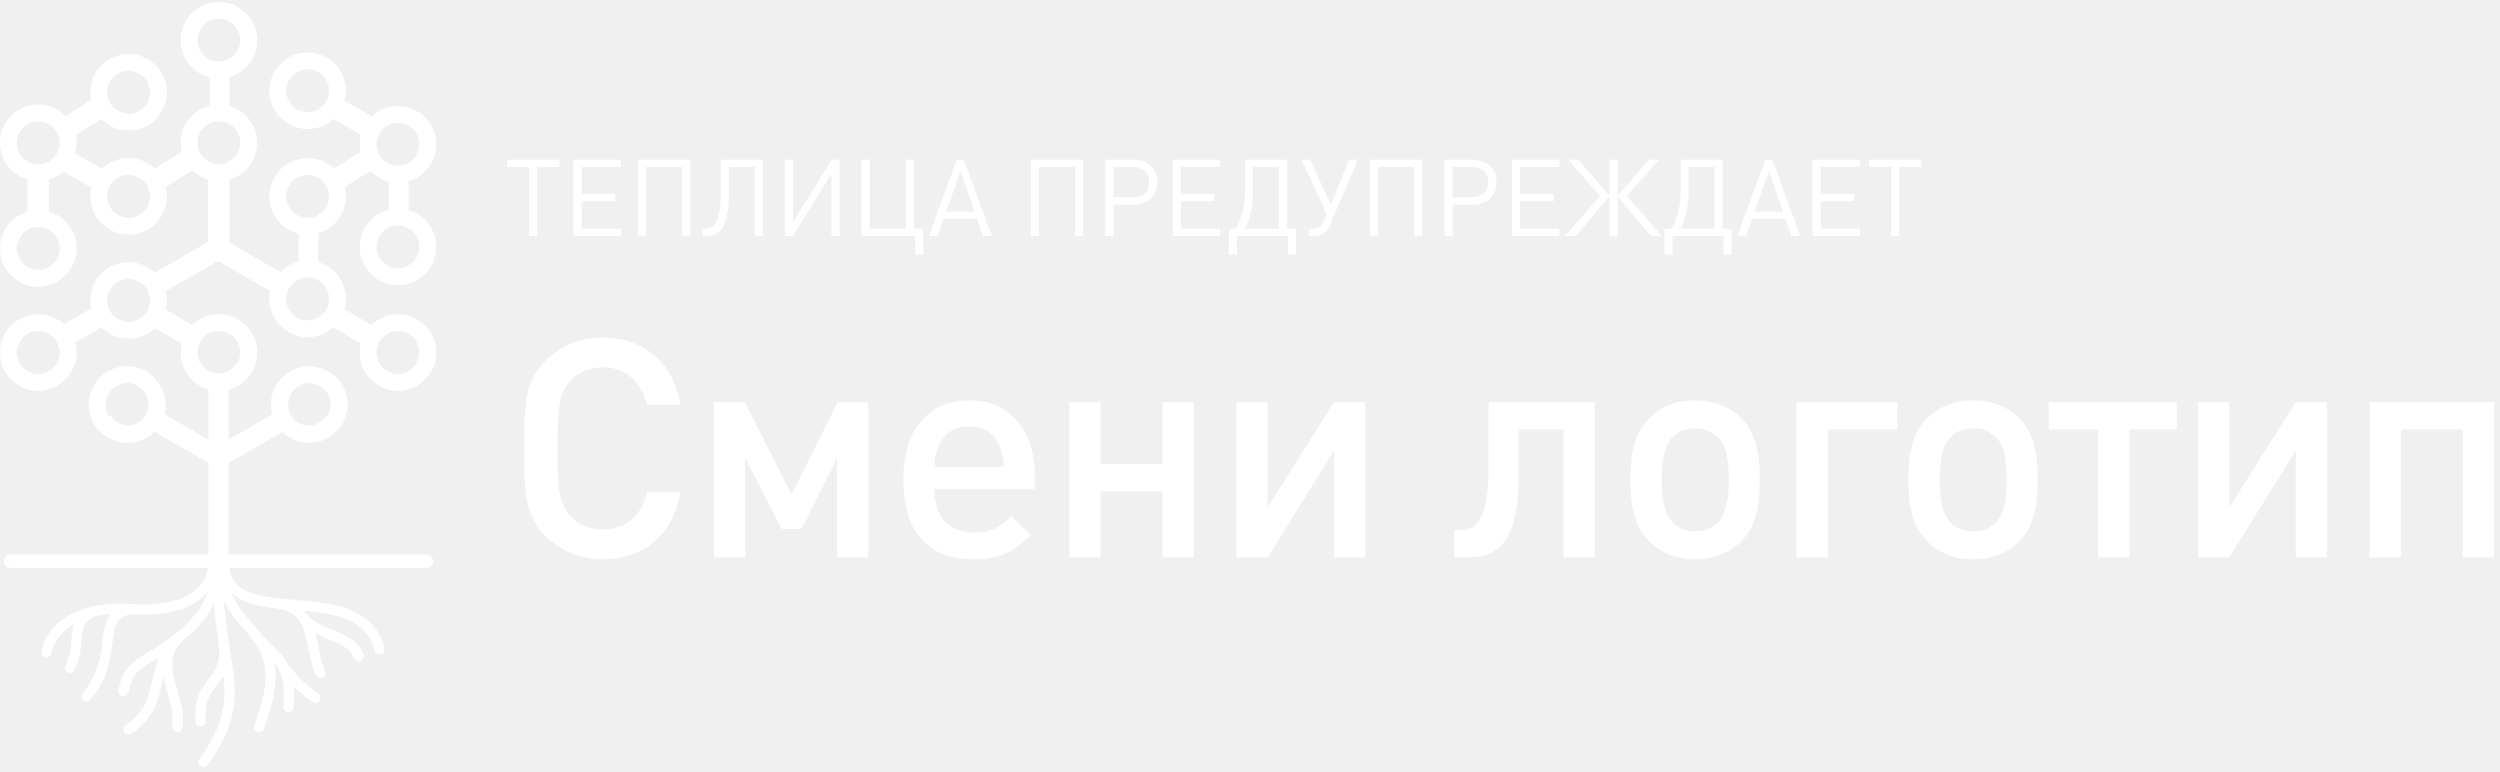
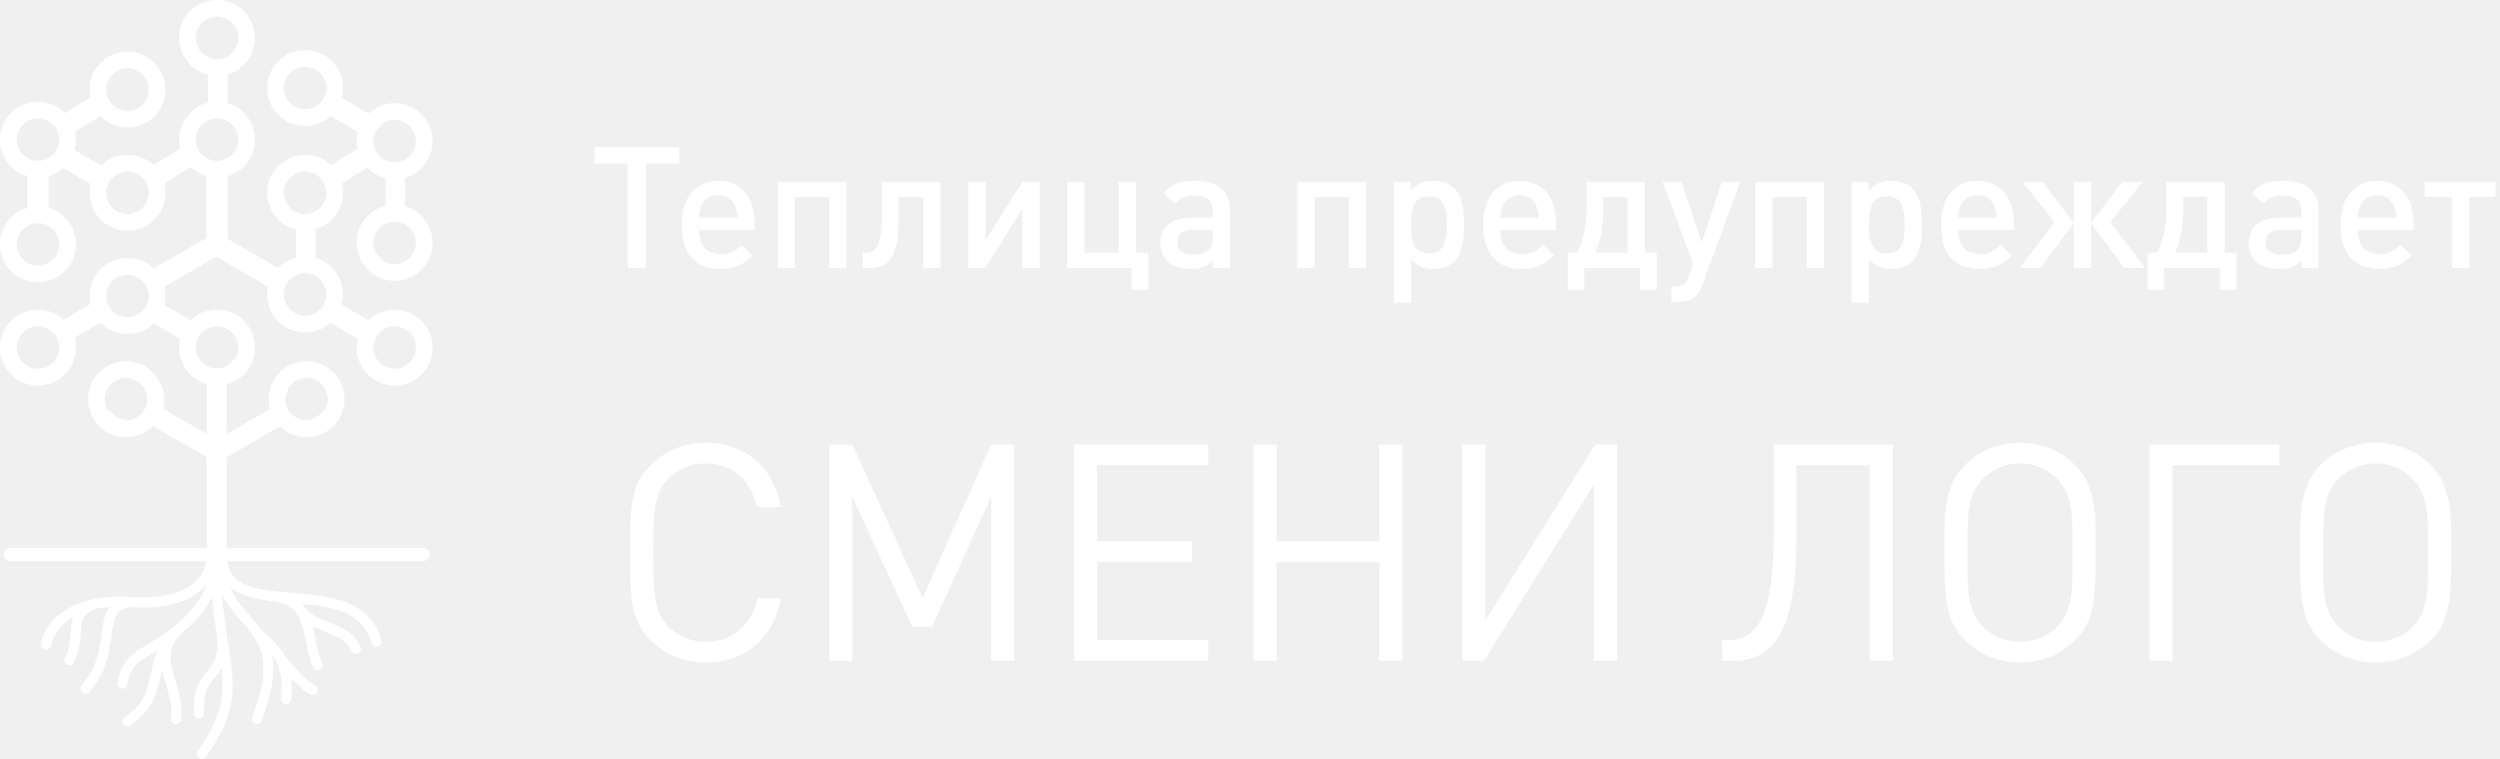
- <svg xmlns="http://www.w3.org/2000/svg" width="392px" height="121px" viewBox="0 0 392 121" version="1.1">
+ <svg xmlns="http://www.w3.org/2000/svg" width="280px" height="85px" viewBox="0 0 280 85" version="1.1">
  <defs />
  <g id="Page-1" stroke="none" stroke-width="1" fill="none" fill-rule="evenodd">
-     <g id="Artboard-4" transform="translate(-56, -176)" fill="#FFFFFF">
-       <g id="Смени-логотип-+-ТЕПЛИЦА-ПРЕДУПРЕЖДАЕ-+-Oval-1" transform="translate(56, 176)">
-         <g>
-           <path d="M106.696,77.176 L101.464,77.176 C100.648,80.632 98.296,83.032 94.504,83.032 C92.488,83.032 90.664,82.264 89.464,80.968 C87.784,79.144 87.4,77.176 87.4,70.312 C87.4,63.448 87.784,61.48 89.464,59.656 C90.664,58.36 92.488,57.592 94.504,57.592 C98.296,57.592 100.6,59.992 101.416,63.448 L106.696,63.448 C105.496,56.632 100.792,52.936 94.504,52.936 C90.952,52.936 87.88,54.232 85.528,56.584 C82.168,59.944 82.216,63.736 82.216,70.312 C82.216,76.888 82.168,80.68 85.528,84.04 C87.88,86.392 90.952,87.688 94.504,87.688 C100.696,87.688 105.544,83.992 106.696,77.176 L106.696,77.176 Z M136.144,87.4 L136.144,63.064 L131.344,63.064 L124.096,77.56 L116.8,63.064 L111.952,63.064 L111.952,87.4 L116.848,87.4 L116.848,71.8 L122.56,82.936 L125.632,82.936 L131.248,71.8 L131.248,87.4 L136.144,87.4 Z M162.232,76.696 L162.232,74.488 C162.232,67.336 158.248,62.776 151.96,62.776 C145.576,62.776 141.64,67.48 141.64,75.112 C141.64,83.368 145.384,87.688 152.68,87.688 C156.568,87.688 158.92,86.584 161.656,83.896 L158.584,80.968 C156.856,82.648 155.32,83.512 152.872,83.512 C148.312,83.512 146.584,80.776 146.488,76.696 L162.232,76.696 Z M157.432,73.24 L146.488,73.24 C146.584,69.88 148.024,66.856 151.96,66.856 C155.944,66.856 157.192,69.928 157.432,73.24 L157.432,73.24 Z M187.168,87.4 L187.168,63.064 L182.272,63.064 L182.272,72.76 L172.576,72.76 L172.576,63.064 L167.68,63.064 L167.68,87.4 L172.576,87.4 L172.576,77.032 L182.272,77.032 L182.272,87.4 L187.168,87.4 Z M214.072,87.4 L214.072,63.064 L209.176,63.064 L198.76,79.576 L198.76,63.064 L193.864,63.064 L193.864,87.4 L198.76,87.4 L209.176,70.648 L209.176,87.4 L214.072,87.4 Z M250.072,87.4 L250.072,63.064 L233.416,63.064 L233.416,73.192 C233.416,82.6 230.92,83.08 228.808,83.08 L228.04,83.08 L228.04,87.4 L230.344,87.4 C235.096,87.4 238.12,84.712 238.12,74.392 L238.12,67.336 L245.176,67.336 L245.176,87.4 L250.072,87.4 Z M275.92,75.112 C275.92,70.456 275.104,67.768 273.088,65.656 C271.264,63.784 268.72,62.776 265.792,62.776 C262.864,62.776 260.368,63.784 258.544,65.656 C256.48,67.816 255.664,70.456 255.664,75.208 C255.664,80.008 256.48,82.648 258.544,84.808 C260.368,86.68 262.864,87.688 265.792,87.688 C268.72,87.688 271.264,86.68 273.088,84.808 C275.152,82.648 275.92,80.008 275.92,75.112 L275.92,75.112 Z M271.072,75.304 C271.072,78.136 270.736,80.296 269.584,81.688 C268.72,82.696 267.424,83.32 265.792,83.32 C264.256,83.32 263.008,82.792 262.144,81.784 C261.04,80.536 260.56,78.616 260.56,75.4 C260.56,72.52 260.848,70.264 262.048,68.776 C262.912,67.768 264.16,67.144 265.792,67.144 C267.424,67.144 268.672,67.768 269.536,68.728 C270.784,70.12 271.072,72.28 271.072,75.304 L271.072,75.304 Z M297.496,67.336 L297.496,63.064 L281.704,63.064 L281.704,87.4 L286.6,87.4 L286.6,67.336 L297.496,67.336 Z M319.504,75.112 C319.504,70.456 318.688,67.768 316.672,65.656 C314.848,63.784 312.304,62.776 309.376,62.776 C306.448,62.776 303.952,63.784 302.128,65.656 C300.064,67.816 299.248,70.456 299.248,75.208 C299.248,80.008 300.064,82.648 302.128,84.808 C303.952,86.68 306.448,87.688 309.376,87.688 C312.304,87.688 314.848,86.68 316.672,84.808 C318.736,82.648 319.504,80.008 319.504,75.112 L319.504,75.112 Z M314.656,75.304 C314.656,78.136 314.32,80.296 313.168,81.688 C312.304,82.696 311.008,83.32 309.376,83.32 C307.84,83.32 306.592,82.792 305.728,81.784 C304.624,80.536 304.144,78.616 304.144,75.4 C304.144,72.52 304.432,70.264 305.632,68.776 C306.496,67.768 307.744,67.144 309.376,67.144 C311.008,67.144 312.256,67.768 313.12,68.728 C314.368,70.12 314.656,72.28 314.656,75.304 L314.656,75.304 Z M341.32,67.336 L341.32,63.064 L321.256,63.064 L321.256,67.336 L328.984,67.336 L328.984,87.4 L333.88,87.4 L333.88,67.336 L341.32,67.336 Z M364.864,87.4 L364.864,63.064 L359.968,63.064 L349.552,79.576 L349.552,63.064 L344.656,63.064 L344.656,87.4 L349.552,87.4 L359.968,70.648 L359.968,87.4 L364.864,87.4 Z M391.048,87.4 L391.048,63.064 L371.56,63.064 L371.56,87.4 L376.456,87.4 L376.456,67.336 L386.152,67.336 L386.152,87.4 L391.048,87.4 Z" id="Смени-логотип" />
-           <path d="M87.702,26.181 L87.702,25.038 L79.504,25.038 L79.504,26.181 L82.965,26.181 L82.965,37 L84.242,37 L84.242,26.181 L87.702,26.181 Z M97.362,37 L97.362,35.858 L91.214,35.858 L91.214,31.54 L96.455,31.54 L96.455,30.398 L91.214,30.398 L91.214,26.181 L97.362,26.181 L97.362,25.038 L89.937,25.038 L89.937,37 L97.362,37 Z M108.232,37 L108.232,25.038 L100.017,25.038 L100.017,37 L101.294,37 L101.294,26.181 L106.955,26.181 L106.955,37 L108.232,37 Z M119.622,37 L119.622,25.038 L113.037,25.038 L113.037,29.894 C113.037,34.866 111.978,35.858 110.5,35.858 L110.181,35.858 L110.181,37 L110.786,37 C113.07,37 114.28,35.32 114.28,30.28 L114.28,26.181 L118.346,26.181 L118.346,37 L119.622,37 Z M131.651,37 L131.651,25.038 L130.442,25.038 L124.36,34.782 L124.36,25.038 L123.083,25.038 L123.083,37 L124.293,37 L130.374,27.239 L130.374,37 L131.651,37 Z M144.755,39.89 L144.755,35.858 L143.327,35.858 L143.327,25.038 L142.05,25.038 L142.05,35.858 L136.389,35.858 L136.389,25.038 L135.112,25.038 L135.112,37 L143.495,37 L143.495,39.89 L144.755,39.89 Z M155.507,37 L151.122,25.038 L150.047,25.038 L145.646,37 L147.006,37 L147.964,34.295 L153.189,34.295 L154.146,37 L155.507,37 Z M152.819,33.186 L148.35,33.186 L150.602,26.87 L152.819,33.186 Z M169.838,37 L169.838,25.038 L161.622,25.038 L161.622,37 L162.899,37 L162.899,26.181 L168.561,26.181 L168.561,37 L169.838,37 Z M181.463,28.55 C181.463,26.45 179.985,25.038 177.767,25.038 L173.315,25.038 L173.315,37 L174.592,37 L174.592,32.078 L177.767,32.078 C179.985,32.078 181.463,30.666 181.463,28.55 L181.463,28.55 Z M180.186,28.55 C180.186,30.045 179.246,30.935 177.65,30.935 L174.592,30.935 L174.592,26.181 L177.65,26.181 C179.246,26.181 180.186,27.054 180.186,28.55 L180.186,28.55 Z M191.325,37 L191.325,35.858 L185.176,35.858 L185.176,31.54 L190.418,31.54 L190.418,30.398 L185.176,30.398 L185.176,26.181 L191.325,26.181 L191.325,25.038 L183.899,25.038 L183.899,37 L191.325,37 Z M192.686,35.858 L192.686,39.89 L193.946,39.89 L193.946,37 L201.959,37 L201.959,39.89 L203.219,39.89 L203.219,35.858 L201.791,35.858 L201.791,25.038 L195.256,25.038 L195.256,29.07 C195.256,31.994 194.836,34.144 193.744,35.858 L192.686,35.858 Z M195.172,35.858 C196.13,34.178 196.466,32.078 196.466,29.86 L196.466,26.181 L200.514,26.181 L200.514,35.858 L195.172,35.858 Z M212.93,25.038 L211.569,25.038 L208.662,32.111 L205.437,25.038 L204.076,25.038 L208.024,33.539 L207.537,34.665 C207.184,35.488 206.781,35.858 205.958,35.858 L205.202,35.858 L205.202,37 L206.243,37 C207.436,37 208.125,36.227 208.595,35.135 L212.93,25.038 Z M223.026,37 L223.026,25.038 L214.811,25.038 L214.811,37 L216.088,37 L216.088,26.181 L221.75,26.181 L221.75,37 L223.026,37 Z M234.652,28.55 C234.652,26.45 233.174,25.038 230.956,25.038 L226.504,25.038 L226.504,37 L227.781,37 L227.781,32.078 L230.956,32.078 C233.174,32.078 234.652,30.666 234.652,28.55 L234.652,28.55 Z M233.375,28.55 C233.375,30.045 232.434,30.935 230.838,30.935 L227.781,30.935 L227.781,26.181 L230.838,26.181 C232.434,26.181 233.375,27.054 233.375,28.55 L233.375,28.55 Z M244.514,37 L244.514,35.858 L238.365,35.858 L238.365,31.54 L243.606,31.54 L243.606,30.398 L238.365,30.398 L238.365,26.181 L244.514,26.181 L244.514,25.038 L237.088,25.038 L237.088,37 L244.514,37 Z M247.101,37 L252.359,30.767 L252.359,37 L253.636,37 L253.636,30.767 L258.894,37 L260.574,37 L255.098,30.717 L260.121,25.038 L258.508,25.038 L253.636,30.734 L253.636,25.038 L252.359,25.038 L252.359,30.734 L247.47,25.038 L245.858,25.038 L250.898,30.717 L245.421,37 L247.101,37 Z M260.994,35.858 L260.994,39.89 L262.254,39.89 L262.254,37 L270.268,37 L270.268,39.89 L271.528,39.89 L271.528,35.858 L270.1,35.858 L270.1,25.038 L263.565,25.038 L263.565,29.07 C263.565,31.994 263.145,34.144 262.053,35.858 L260.994,35.858 Z M263.481,35.858 C264.438,34.178 264.774,32.078 264.774,29.86 L264.774,26.181 L268.823,26.181 L268.823,35.858 L263.481,35.858 Z M282.28,37 L277.895,25.038 L276.82,25.038 L272.418,37 L273.779,37 L274.737,34.295 L279.962,34.295 L280.919,37 L282.28,37 Z M279.592,33.186 L275.123,33.186 L277.374,26.87 L279.592,33.186 Z M291.638,37 L291.638,35.858 L285.489,35.858 L285.489,31.54 L290.73,31.54 L290.73,30.398 L285.489,30.398 L285.489,26.181 L291.638,26.181 L291.638,25.038 L284.212,25.038 L284.212,37 L291.638,37 Z M301.264,26.181 L301.264,25.038 L293.066,25.038 L293.066,26.181 L296.526,26.181 L296.526,37 L297.803,37 L297.803,26.181 L301.264,26.181 Z" id="ТЕПЛИЦА-ПРЕДУПРЕЖДАЕ" />
-           <path d="M32.684,61.044 C30.166,60.332 28.32,58.017 28.32,55.27 C28.32,54.785 28.377,54.314 28.486,53.863 L24.304,51.449 C23.227,52.478 21.767,53.11 20.16,53.11 C18.493,53.11 16.985,52.43 15.897,51.333 L15.897,51.333 L11.793,53.702 C11.928,54.202 12,54.728 12,55.27 C12,58.584 9.314,61.27 6,61.27 C2.686,61.27 0,58.584 0,55.27 C0,51.956 2.686,49.27 6,49.27 C7.556,49.27 8.974,49.863 10.04,50.834 L14.294,48.378 C14.206,47.969 14.16,47.545 14.16,47.11 C14.16,43.796 16.846,41.11 20.16,41.11 C21.759,41.11 23.211,41.735 24.287,42.754 L32.64,37.932 L32.64,37.932 L32.64,28.152 C31.695,27.876 30.846,27.375 30.156,26.709 L25.979,29.32 C26.097,29.79 26.16,30.283 26.16,30.79 C26.16,34.104 23.474,36.79 20.16,36.79 C16.846,36.79 14.16,34.104 14.16,30.79 C14.16,30.311 14.216,29.846 14.322,29.399 L14.322,29.399 L9.972,26.887 C9.319,27.464 8.539,27.902 7.68,28.152 L7.68,28.152 L7.68,33.188 C10.176,33.915 12,36.219 12,38.95 C12,42.264 9.314,44.95 6,44.95 C2.686,44.95 0,42.264 0,38.95 C0,36.219 1.824,33.915 4.32,33.188 L4.32,28.152 C1.824,27.425 0,25.121 0,22.39 C0,19.076 2.686,16.39 6,16.39 C7.679,16.39 9.196,17.079 10.285,18.19 L14.284,15.691 C14.203,15.297 14.16,14.888 14.16,14.47 C14.16,11.156 16.846,8.47 20.16,8.47 C23.474,8.47 26.16,11.156 26.16,14.47 C26.16,17.784 23.474,20.47 20.16,20.47 C18.478,20.47 16.958,19.778 15.869,18.663 L11.874,21.159 L11.874,21.159 C11.956,21.557 12,21.968 12,22.39 C12,22.964 11.919,23.519 11.769,24.045 L15.986,26.48 C17.066,25.434 18.538,24.79 20.16,24.79 C21.752,24.79 23.2,25.41 24.274,26.423 L28.485,23.792 L28.485,23.792 C28.377,23.342 28.32,22.873 28.32,22.39 C28.32,19.573 30.262,17.209 32.88,16.564 L32.88,12.136 C30.262,11.491 28.32,9.127 28.32,6.31 C28.32,2.996 31.006,0.31 34.32,0.31 C37.634,0.31 40.32,2.996 40.32,6.31 C40.32,9.041 38.496,11.345 36,12.072 L36,12.072 L36,16.628 C38.496,17.355 40.32,19.659 40.32,22.39 C40.32,25.121 38.496,27.425 36,28.152 L36,28.152 L36,38.07 L43.959,42.666 C44.726,41.886 45.704,41.314 46.8,41.044 L46.8,36.616 C44.182,35.971 42.24,33.607 42.24,30.79 C42.24,27.476 44.926,24.79 48.24,24.79 C49.831,24.79 51.277,25.409 52.351,26.419 L56.517,23.816 C56.44,23.432 56.4,23.036 56.4,22.63 C56.4,22.119 56.464,21.624 56.584,21.15 L52.28,18.666 C51.214,19.637 49.796,20.23 48.24,20.23 C44.926,20.23 42.24,17.544 42.24,14.23 C42.24,10.916 44.926,8.23 48.24,8.23 C51.554,8.23 54.24,10.916 54.24,14.23 C54.24,14.772 54.168,15.298 54.033,15.798 L58.292,18.257 L58.292,18.257 C59.366,17.248 60.811,16.63 62.4,16.63 C65.714,16.63 68.4,19.316 68.4,22.63 C68.4,25.361 66.576,27.665 64.08,28.392 L64.08,28.392 L64.08,32.948 C66.576,33.675 68.4,35.979 68.4,38.71 C68.4,42.024 65.714,44.71 62.4,44.71 C59.086,44.71 56.4,42.024 56.4,38.71 C56.4,35.893 58.342,33.529 60.96,32.884 L60.96,28.456 C59.847,28.182 58.856,27.597 58.084,26.798 L58.084,26.798 L54.057,29.315 C54.177,29.787 54.24,30.281 54.24,30.79 C54.24,33.521 52.416,35.825 49.92,36.552 L49.92,36.552 L49.92,41.108 C52.416,41.835 54.24,44.139 54.24,46.87 C54.24,47.433 54.163,47.977 54.018,48.493 L58.25,50.937 C59.328,49.904 60.79,49.27 62.4,49.27 C65.714,49.27 68.4,51.956 68.4,55.27 C68.4,58.584 65.714,61.27 62.4,61.27 C59.086,61.27 56.4,58.584 56.4,55.27 C56.4,54.78 56.459,54.303 56.57,53.847 L52.237,51.345 L52.237,51.345 C51.176,52.293 49.775,52.87 48.24,52.87 C44.926,52.87 42.24,50.184 42.24,46.87 C42.24,46.444 42.284,46.028 42.369,45.627 L34.2,40.911 L25.982,45.655 C26.098,46.121 26.16,46.608 26.16,47.11 C26.16,47.603 26.101,48.082 25.988,48.541 L25.988,48.541 L30.158,50.948 C31.237,49.909 32.704,49.27 34.32,49.27 C37.634,49.27 40.32,51.956 40.32,55.27 C40.32,58.056 38.421,60.399 35.846,61.074 L35.846,68.933 L42.683,64.982 C42.55,64.487 42.48,63.967 42.48,63.43 C42.48,60.116 45.166,57.43 48.48,57.43 C51.794,57.43 54.48,60.116 54.48,63.43 C54.48,66.744 51.794,69.43 48.48,69.43 C46.845,69.43 45.362,68.776 44.28,67.714 L35.846,72.587 L35.846,86.934 L66.866,86.934 C67.448,86.934 67.92,87.407 67.92,87.989 C67.92,88.574 67.448,89.045 66.866,89.045 L35.954,89.045 C36.5,93.045 40.296,93.581 46.216,94.065 C51.986,94.538 58.525,95.075 60.283,101.572 C60.397,101.996 60.148,102.43 59.728,102.545 C59.657,102.563 59.588,102.572 59.519,102.572 C59.171,102.572 58.852,102.341 58.757,101.987 C57.432,97.091 52.666,96.235 47.703,95.782 C47.837,95.931 47.964,96.086 48.082,96.246 C49.029,97.528 50.513,98.124 52.084,98.756 C54.052,99.546 56.086,100.366 57.007,102.613 C57.173,103.018 56.98,103.481 56.575,103.647 C56.477,103.686 56.375,103.705 56.276,103.705 C55.964,103.705 55.669,103.521 55.544,103.213 C54.876,101.585 53.309,100.955 51.495,100.226 C50.808,99.95 50.113,99.666 49.448,99.321 C49.645,100.059 49.8,100.81 49.946,101.543 C50.211,102.865 50.461,104.116 50.94,105.166 C51.122,105.564 50.947,106.033 50.55,106.215 C50.443,106.263 50.332,106.287 50.222,106.287 C49.922,106.287 49.635,106.114 49.502,105.825 C48.946,104.607 48.666,103.206 48.395,101.854 C47.747,98.616 47.188,95.819 43.316,95.391 C43.305,95.39 43.298,95.388 43.289,95.386 C40.543,95.077 37.984,94.53 36.305,93.058 C37.092,94.898 38.262,96.242 39.412,97.555 C39.886,98.099 40.364,98.648 40.813,99.228 C40.821,99.235 40.83,99.243 40.838,99.251 C41.31,99.863 41.86,100.382 42.443,100.935 C43.222,101.67 44.039,102.449 44.705,103.493 C44.72,103.512 44.735,103.529 44.749,103.55 C45.627,104.95 48.215,107.807 49.857,108.733 C50.238,108.946 50.373,109.429 50.159,109.811 C50.014,110.068 49.745,110.213 49.469,110.213 C49.337,110.213 49.205,110.18 49.082,110.113 C48.158,109.591 47.052,108.623 46.038,107.582 C46.133,108.557 46.133,109.663 45.995,110.963 C45.952,111.371 45.61,111.67 45.21,111.67 C45.182,111.67 45.155,111.669 45.126,111.667 C44.693,111.621 44.377,111.23 44.424,110.796 C44.809,107.166 44.098,105.243 43.01,103.825 C43.491,106.291 43.18,109.554 41.353,114.304 C41.232,114.619 40.932,114.812 40.615,114.812 C40.52,114.812 40.423,114.794 40.331,114.76 C39.923,114.601 39.72,114.144 39.877,113.736 C43.416,104.538 41.009,101.786 38.222,98.598 C37.118,97.334 35.939,95.979 35.072,94.169 C35.321,97.268 35.722,99.811 36.07,102.016 C37.119,108.652 37.75,112.66 32.548,119.979 C32.394,120.196 32.15,120.31 31.903,120.31 C31.744,120.31 31.585,120.265 31.445,120.165 C31.089,119.91 31.006,119.417 31.26,119.061 C35.082,113.684 35.526,110.335 35.04,105.974 C34.718,106.53 34.341,106.996 33.97,107.454 C32.982,108.677 32.048,109.833 32.245,113.077 C32.272,113.514 31.94,113.89 31.504,113.916 C31.488,113.918 31.472,113.918 31.456,113.918 C31.04,113.918 30.692,113.593 30.666,113.174 C30.433,109.315 31.659,107.799 32.741,106.46 C33.819,105.125 34.75,103.972 34.191,100.211 C33.945,98.572 33.705,96.749 33.526,94.677 C32.677,96.408 31.271,98.296 28.94,100.264 L28.94,100.264 C26.158,102.611 26.913,105.171 27.785,108.132 C28.357,110.074 28.949,112.08 28.582,114.166 C28.515,114.551 28.18,114.82 27.804,114.82 C27.758,114.82 27.712,114.816 27.666,114.809 C27.235,114.733 26.949,114.323 27.024,113.892 C27.327,112.172 26.79,110.346 26.27,108.582 C26.034,107.782 25.792,106.955 25.624,106.116 C25.554,106.426 25.488,106.735 25.421,107.05 C24.837,109.784 24.233,112.615 20.566,115.021 C20.433,115.108 20.282,115.15 20.134,115.15 C19.877,115.15 19.623,115.025 19.472,114.793 C19.232,114.426 19.335,113.936 19.7,113.697 C22.822,111.649 23.309,109.365 23.874,106.718 C24.12,105.567 24.384,104.344 24.904,103.11 C24.674,103.249 24.447,103.383 24.235,103.508 C21.917,104.88 20.64,105.633 20.127,108.549 C20.06,108.934 19.727,109.204 19.35,109.204 C19.304,109.204 19.26,109.201 19.213,109.191 C18.783,109.116 18.495,108.706 18.57,108.275 C19.21,104.642 20.98,103.595 23.43,102.145 C24.723,101.381 26.189,100.515 27.918,99.056 C27.919,99.056 27.92,99.054 27.92,99.054 C30.651,96.749 31.98,94.612 32.628,92.73 C32.417,92.988 32.195,93.238 31.949,93.47 C29.598,95.675 25.768,96.623 20.563,96.303 C18.252,96.73 17.992,97.99 17.638,100.768 C17.317,103.294 16.917,106.438 14.156,109.707 C14,109.894 13.778,109.989 13.552,109.989 C13.372,109.989 13.191,109.927 13.043,109.801 C12.709,109.519 12.667,109.021 12.949,108.687 C15.407,105.773 15.774,102.887 16.07,100.569 C16.275,98.959 16.477,97.406 17.391,96.283 C16.53,96.338 15.748,96.443 15.038,96.588 C13.018,97.429 12.931,98.491 12.776,100.408 C12.672,101.692 12.544,103.288 11.684,105.055 C11.549,105.336 11.267,105.5 10.974,105.5 C10.858,105.5 10.74,105.475 10.628,105.421 C10.235,105.23 10.072,104.756 10.264,104.362 C10.992,102.863 11.102,101.493 11.2,100.281 C11.268,99.436 11.338,98.609 11.604,97.844 C8.563,99.603 8.084,102.196 8.055,102.37 C7.991,102.756 7.655,103.031 7.276,103.031 C7.233,103.031 7.189,103.027 7.144,103.019 C6.715,102.948 6.424,102.541 6.495,102.109 C6.883,99.784 9.031,96.338 14.463,95.115 C14.471,95.112 14.477,95.108 14.485,95.104 C14.579,95.065 14.675,95.048 14.77,95.047 C16.399,94.714 18.314,94.573 20.556,94.717 C25.297,95.029 28.861,94.198 30.867,92.316 C31.984,91.269 32.453,90.074 32.626,89.045 L1.662,89.045 C1.08,89.045 0.608,88.574 0.608,87.989 C0.608,87.407 1.08,86.934 1.662,86.934 L32.683,86.934 L32.683,72.587 L24.227,67.699 C23.565,68.346 22.75,68.839 21.842,69.116 C21.238,69.32 20.592,69.43 19.92,69.43 C16.606,69.43 13.92,66.744 13.92,63.43 C13.92,60.116 16.606,57.43 19.92,57.43 C22.257,57.43 24.281,58.766 25.272,60.715 C25.729,61.548 25.993,62.501 25.993,63.516 C25.993,64.014 25.924,64.494 25.807,64.955 L32.683,68.931 L32.684,61.044 Z M51.324,65.22 C51.651,64.702 51.84,64.088 51.84,63.43 C51.84,61.574 50.336,60.07 48.48,60.07 C47.191,60.07 46.072,60.795 45.509,61.86 L45.602,61.914 C45.329,62.385 45.171,62.932 45.171,63.516 C45.171,64.102 45.331,64.65 45.605,65.124 C46.162,66.084 47.195,66.731 48.382,66.731 C49.567,66.731 50.602,66.084 51.158,65.124 L51.324,65.22 Z M20.957,66.627 C22.305,66.19 23.28,64.924 23.28,63.43 C23.28,61.574 21.776,60.07 19.92,60.07 C18.064,60.07 16.56,61.574 16.56,63.43 C16.56,64.113 16.764,64.748 17.114,65.278 L17.374,65.128 C17.929,66.086 18.962,66.731 20.146,66.731 C20.426,66.731 20.698,66.695 20.957,66.627 Z M37.174,57.045 C37.495,56.53 37.68,55.922 37.68,55.27 C37.68,53.414 36.176,51.91 34.32,51.91 C32.464,51.91 30.96,53.414 30.96,55.27 C30.96,55.902 31.134,56.492 31.437,56.997 L31.486,56.969 C32.042,57.928 33.077,58.577 34.264,58.577 C35.453,58.577 36.487,57.928 37.042,56.969 L37.174,57.045 Z M6,25.75 C7.856,25.75 9.36,24.246 9.36,22.39 C9.36,20.534 7.856,19.03 6,19.03 C4.144,19.03 2.64,20.534 2.64,22.39 C2.64,24.246 4.144,25.75 6,25.75 Z M6,42.31 C7.856,42.31 9.36,40.806 9.36,38.95 C9.36,37.094 7.856,35.59 6,35.59 C4.144,35.59 2.64,37.094 2.64,38.95 C2.64,40.806 4.144,42.31 6,42.31 Z M20.16,17.83 C22.016,17.83 23.52,16.326 23.52,14.47 C23.52,12.614 22.016,11.11 20.16,11.11 C18.304,11.11 16.8,12.614 16.8,14.47 C16.8,16.326 18.304,17.83 20.16,17.83 Z M34.32,9.67 C36.176,9.67 37.68,8.166 37.68,6.31 C37.68,4.454 36.176,2.95 34.32,2.95 C32.464,2.95 30.96,4.454 30.96,6.31 C30.96,8.166 32.464,9.67 34.32,9.67 Z M34.32,25.75 C36.176,25.75 37.68,24.246 37.68,22.39 C37.68,20.534 36.176,19.03 34.32,19.03 C32.464,19.03 30.96,20.534 30.96,22.39 C30.96,24.246 32.464,25.75 34.32,25.75 Z M20.16,34.15 C22.016,34.15 23.52,32.646 23.52,30.79 C23.52,28.934 22.016,27.43 20.16,27.43 C18.304,27.43 16.8,28.934 16.8,30.79 C16.8,32.646 18.304,34.15 20.16,34.15 Z M48.24,17.59 C50.096,17.59 51.6,16.086 51.6,14.23 C51.6,12.374 50.096,10.87 48.24,10.87 C46.384,10.87 44.88,12.374 44.88,14.23 C44.88,16.086 46.384,17.59 48.24,17.59 Z M62.4,25.99 C64.256,25.99 65.76,24.486 65.76,22.63 C65.76,20.774 64.256,19.27 62.4,19.27 C60.544,19.27 59.04,20.774 59.04,22.63 C59.04,24.486 60.544,25.99 62.4,25.99 Z M62.4,42.07 C64.256,42.07 65.76,40.566 65.76,38.71 C65.76,36.854 64.256,35.35 62.4,35.35 C60.544,35.35 59.04,36.854 59.04,38.71 C59.04,40.566 60.544,42.07 62.4,42.07 Z M48.24,34.15 C50.096,34.15 51.6,32.646 51.6,30.79 C51.6,28.934 50.096,27.43 48.24,27.43 C46.384,27.43 44.88,28.934 44.88,30.79 C44.88,32.646 46.384,34.15 48.24,34.15 Z M48.24,50.23 C50.096,50.23 51.6,48.726 51.6,46.87 C51.6,45.014 50.096,43.51 48.24,43.51 C46.384,43.51 44.88,45.014 44.88,46.87 C44.88,48.726 46.384,50.23 48.24,50.23 Z M62.4,58.63 C64.256,58.63 65.76,57.126 65.76,55.27 C65.76,53.414 64.256,51.91 62.4,51.91 C60.544,51.91 59.04,53.414 59.04,55.27 C59.04,57.126 60.544,58.63 62.4,58.63 Z M20.16,50.47 C22.016,50.47 23.52,48.966 23.52,47.11 C23.52,45.254 22.016,43.75 20.16,43.75 C18.304,43.75 16.8,45.254 16.8,47.11 C16.8,48.966 18.304,50.47 20.16,50.47 Z M6,58.63 C7.856,58.63 9.36,57.126 9.36,55.27 C9.36,53.414 7.856,51.91 6,51.91 C4.144,51.91 2.64,53.414 2.64,55.27 C2.64,57.126 4.144,58.63 6,58.63 Z" id="Oval-1" />
+     <g id="Artboard-1" transform="translate(-171, -151)" fill="#FFFFFF">
+       <g id="Oval-1-+-Теплица-предупреждае-+-СМЕНИ-ЛОГО" transform="translate(171, 151)">
+         <path d="M23.151,43.02 C21.367,42.516 20.06,40.876 20.06,38.93 C20.06,38.587 20.101,38.253 20.178,37.933 L17.216,36.223 C16.453,36.952 15.419,37.4 14.28,37.4 C13.099,37.4 12.031,36.918 11.261,36.141 L11.261,36.141 L8.353,37.819 C8.449,38.173 8.5,38.546 8.5,38.93 C8.5,41.277 6.597,43.18 4.25,43.18 C1.903,43.18 0,41.277 0,38.93 C0,36.583 1.903,34.68 4.25,34.68 C5.352,34.68 6.357,35.1 7.112,35.788 L10.125,34.048 C10.063,33.759 10.03,33.458 10.03,33.15 C10.03,30.803 11.933,28.9 14.28,28.9 C15.412,28.9 16.441,29.343 17.203,30.065 L23.12,26.649 L23.12,26.649 L23.12,19.721 C22.45,19.526 21.849,19.171 21.36,18.7 L18.401,20.548 C18.485,20.882 18.53,21.231 18.53,21.59 C18.53,23.937 16.627,25.84 14.28,25.84 C11.933,25.84 10.03,23.937 10.03,21.59 C10.03,21.251 10.07,20.921 10.145,20.605 L10.145,20.605 L7.063,18.826 C6.601,19.234 6.049,19.544 5.44,19.721 L5.44,19.721 L5.44,23.289 C7.208,23.804 8.5,25.436 8.5,27.37 C8.5,29.717 6.597,31.62 4.25,31.62 C1.903,31.62 0,29.717 0,27.37 C0,25.436 1.292,23.804 3.06,23.289 L3.06,19.721 C1.292,19.206 0,17.574 0,15.64 C0,13.293 1.903,11.39 4.25,11.39 C5.439,11.39 6.514,11.878 7.285,12.665 L10.118,10.895 C10.06,10.616 10.03,10.326 10.03,10.03 C10.03,7.683 11.933,5.78 14.28,5.78 C16.627,5.78 18.53,7.683 18.53,10.03 C18.53,12.377 16.627,14.28 14.28,14.28 C13.089,14.28 12.012,13.79 11.24,13 L8.411,14.768 L8.411,14.768 C8.469,15.05 8.5,15.341 8.5,15.64 C8.5,16.047 8.443,16.44 8.336,16.812 L11.323,18.537 C12.088,17.796 13.131,17.34 14.28,17.34 C15.408,17.34 16.433,17.779 17.194,18.496 L20.177,16.633 C20.1,16.314 20.06,15.982 20.06,15.64 C20.06,13.644 21.435,11.97 23.29,11.513 L23.29,8.377 C21.435,7.92 20.06,6.246 20.06,4.25 C20.06,1.903 21.963,0 24.31,0 C26.657,0 28.56,1.903 28.56,4.25 C28.56,6.184 27.268,7.816 25.5,8.331 L25.5,8.331 L25.5,11.559 C27.268,12.074 28.56,13.706 28.56,15.64 C28.56,17.574 27.268,19.206 25.5,19.721 L25.5,19.721 L25.5,26.747 L31.138,30.002 C31.681,29.449 32.373,29.045 33.15,28.853 L33.15,25.717 C31.295,25.26 29.92,23.586 29.92,21.59 C29.92,19.243 31.823,17.34 34.17,17.34 C35.297,17.34 36.321,17.778 37.082,18.494 L40.033,16.65 C39.979,16.378 39.95,16.098 39.95,15.81 C39.95,15.448 39.995,15.097 40.08,14.762 L37.032,13.002 C36.277,13.69 35.272,14.11 34.17,14.11 C31.823,14.11 29.92,12.207 29.92,9.86 C29.92,7.513 31.823,5.61 34.17,5.61 C36.517,5.61 38.42,7.513 38.42,9.86 C38.42,10.244 38.369,10.617 38.273,10.971 L41.29,12.712 L41.29,12.712 C42.051,11.998 43.074,11.56 44.2,11.56 C46.547,11.56 48.45,13.463 48.45,15.81 C48.45,17.744 47.158,19.376 45.39,19.891 L45.39,19.891 L45.39,23.119 C47.158,23.634 48.45,25.266 48.45,27.2 C48.45,29.547 46.547,31.45 44.2,31.45 C41.853,31.45 39.95,29.547 39.95,27.2 C39.95,25.204 41.325,23.53 43.18,23.073 L43.18,19.937 C42.391,19.743 41.69,19.328 41.143,18.763 L41.143,18.763 L38.291,20.545 C38.375,20.879 38.42,21.229 38.42,21.59 C38.42,23.524 37.128,25.156 35.36,25.671 L35.36,25.671 L35.36,28.899 C37.128,29.414 38.42,31.046 38.42,32.98 C38.42,33.378 38.365,33.764 38.263,34.13 L41.26,35.861 C42.024,35.129 43.059,34.68 44.2,34.68 C46.547,34.68 48.45,36.583 48.45,38.93 C48.45,41.277 46.547,43.18 44.2,43.18 C41.853,43.18 39.95,41.277 39.95,38.93 C39.95,38.583 39.992,38.245 40.07,37.922 L37.001,36.15 L37.001,36.15 C36.25,36.822 35.257,37.23 34.17,37.23 C31.823,37.23 29.92,35.327 29.92,32.98 C29.92,32.678 29.951,32.384 30.011,32.1 L24.225,28.759 L18.404,32.12 C18.486,32.449 18.53,32.795 18.53,33.15 C18.53,33.499 18.488,33.839 18.408,34.164 L18.408,34.164 L21.362,35.869 C22.126,35.133 23.165,34.68 24.31,34.68 C26.657,34.68 28.56,36.583 28.56,38.93 C28.56,40.904 27.215,42.563 25.391,43.041 L25.391,48.608 L30.234,45.809 C30.14,45.459 30.09,45.09 30.09,44.71 C30.09,42.363 31.993,40.46 34.34,40.46 C36.687,40.46 38.59,42.363 38.59,44.71 C38.59,47.057 36.687,48.96 34.34,48.96 C33.182,48.96 32.131,48.497 31.365,47.745 L25.391,51.196 L25.391,61.359 L47.363,61.359 C47.776,61.359 48.11,61.694 48.11,62.106 C48.11,62.52 47.776,62.854 47.363,62.854 L25.468,62.854 C25.854,65.687 28.543,66.067 32.737,66.41 C36.823,66.745 41.455,67.125 42.7,71.727 C42.782,72.028 42.605,72.335 42.307,72.417 C42.257,72.429 42.208,72.436 42.16,72.436 C41.913,72.436 41.687,72.272 41.62,72.021 C40.681,68.553 37.305,67.947 33.79,67.626 C33.884,67.732 33.974,67.841 34.058,67.955 C34.729,68.862 35.78,69.285 36.893,69.733 C38.287,70.292 39.727,70.873 40.38,72.465 C40.497,72.751 40.361,73.079 40.074,73.197 C40.004,73.225 39.932,73.238 39.862,73.238 C39.641,73.238 39.432,73.108 39.344,72.889 C38.87,71.737 37.761,71.29 36.475,70.774 C35.989,70.578 35.497,70.377 35.025,70.133 C35.165,70.655 35.275,71.188 35.378,71.707 C35.566,72.643 35.743,73.529 36.082,74.273 C36.211,74.555 36.088,74.887 35.806,75.016 C35.731,75.05 35.652,75.067 35.574,75.067 C35.361,75.067 35.158,74.945 35.064,74.74 C34.67,73.877 34.472,72.885 34.28,71.927 C33.821,69.633 33.425,67.652 30.682,67.349 C30.675,67.348 30.669,67.347 30.663,67.346 C28.718,67.126 26.906,66.739 25.716,65.696 C26.274,67 27.102,67.952 27.917,68.882 C28.253,69.267 28.591,69.656 28.91,70.067 C28.915,70.072 28.922,70.077 28.927,70.083 C29.261,70.517 29.651,70.884 30.064,71.276 C30.616,71.797 31.194,72.348 31.666,73.088 C31.677,73.101 31.688,73.113 31.697,73.129 C32.319,74.12 34.153,76.144 35.316,76.8 C35.585,76.951 35.681,77.293 35.529,77.563 C35.426,77.745 35.236,77.848 35.041,77.848 C34.947,77.848 34.853,77.825 34.767,77.777 C34.112,77.407 33.328,76.721 32.61,75.984 C32.678,76.675 32.678,77.458 32.58,78.379 C32.549,78.668 32.307,78.88 32.024,78.88 C32.004,78.88 31.985,78.879 31.964,78.878 C31.658,78.846 31.434,78.568 31.467,78.261 C31.74,75.69 31.236,74.328 30.466,73.323 C30.806,75.07 30.586,77.381 29.292,80.746 C29.206,80.969 28.994,81.106 28.769,81.106 C28.701,81.106 28.633,81.093 28.568,81.068 C28.279,80.956 28.135,80.632 28.246,80.343 C30.753,73.828 29.048,71.879 27.074,69.621 C26.292,68.725 25.457,67.766 24.842,66.483 C25.019,68.679 25.303,70.48 25.55,72.042 C26.292,76.742 26.739,79.581 23.055,84.766 C22.946,84.919 22.773,85 22.598,85 C22.485,85 22.373,84.968 22.274,84.897 C22.022,84.717 21.963,84.367 22.142,84.116 C24.85,80.306 25.164,77.934 24.82,74.845 C24.592,75.239 24.325,75.569 24.062,75.894 C23.362,76.76 22.701,77.578 22.84,79.877 C22.859,80.186 22.624,80.453 22.315,80.471 C22.304,80.472 22.293,80.472 22.281,80.472 C21.987,80.472 21.74,80.242 21.722,79.945 C21.556,77.212 22.425,76.138 23.191,75.19 C23.955,74.244 24.615,73.427 24.218,70.763 C24.044,69.603 23.874,68.311 23.748,66.843 C23.146,68.07 22.15,69.407 20.499,70.801 L20.499,70.801 C18.529,72.463 19.063,74.277 19.681,76.374 C20.086,77.749 20.505,79.17 20.245,80.648 C20.198,80.921 19.961,81.111 19.695,81.111 C19.662,81.111 19.629,81.109 19.597,81.103 C19.292,81.05 19.089,80.759 19.142,80.454 C19.356,79.236 18.976,77.942 18.608,76.693 C18.441,76.126 18.269,75.541 18.151,74.946 C18.101,75.165 18.054,75.384 18.006,75.607 C17.593,77.544 17.165,79.55 14.568,81.253 C14.474,81.315 14.366,81.345 14.261,81.345 C14.079,81.345 13.9,81.256 13.792,81.092 C13.623,80.832 13.696,80.485 13.954,80.316 C16.165,78.865 16.51,77.247 16.911,75.372 C17.085,74.557 17.272,73.691 17.64,72.817 C17.477,72.915 17.316,73.01 17.166,73.099 C15.525,74.07 14.62,74.604 14.257,76.669 C14.209,76.942 13.973,77.134 13.706,77.134 C13.674,77.134 13.642,77.131 13.609,77.124 C13.305,77.071 13.1,76.78 13.154,76.475 C13.607,73.902 14.861,73.16 16.596,72.133 C17.512,71.592 18.55,70.978 19.775,69.945 C19.776,69.945 19.777,69.944 19.777,69.944 C21.711,68.311 22.652,66.797 23.111,65.464 C22.962,65.647 22.805,65.824 22.63,65.988 C20.965,67.55 18.253,68.222 14.566,67.995 C12.928,68.297 12.744,69.19 12.494,71.157 C12.266,72.947 11.983,75.174 10.027,77.49 C9.917,77.622 9.759,77.689 9.6,77.689 C9.472,77.689 9.343,77.645 9.239,77.556 C9.002,77.357 8.972,77.003 9.172,76.767 C10.914,74.703 11.173,72.659 11.383,71.017 C11.528,69.876 11.671,68.776 12.318,67.981 C11.709,68.02 11.155,68.094 10.652,68.197 C9.221,68.792 9.159,69.545 9.05,70.903 C8.976,71.812 8.886,72.943 8.276,74.195 C8.18,74.394 7.981,74.51 7.773,74.51 C7.691,74.51 7.608,74.492 7.528,74.454 C7.25,74.318 7.135,73.983 7.27,73.704 C7.786,72.642 7.864,71.671 7.933,70.813 C7.981,70.214 8.031,69.629 8.22,69.087 C6.066,70.333 5.726,72.169 5.706,72.292 C5.661,72.566 5.422,72.761 5.154,72.761 C5.123,72.761 5.092,72.758 5.061,72.753 C4.756,72.702 4.55,72.414 4.601,72.108 C4.876,70.461 6.397,68.02 10.244,67.154 C10.25,67.151 10.254,67.148 10.26,67.146 C10.327,67.118 10.394,67.106 10.462,67.105 C11.616,66.869 12.972,66.77 14.56,66.872 C17.919,67.092 20.443,66.504 21.864,65.171 C22.656,64.429 22.987,63.583 23.11,62.854 L1.178,62.854 C0.765,62.854 0.431,62.52 0.431,62.106 C0.431,61.694 0.765,61.359 1.178,61.359 L23.151,61.359 L23.151,51.196 L17.161,47.734 C16.692,48.192 16.114,48.541 15.471,48.737 C15.044,48.882 14.586,48.96 14.11,48.96 C11.763,48.96 9.86,47.057 9.86,44.71 C9.86,42.363 11.763,40.46 14.11,40.46 C15.765,40.46 17.199,41.406 17.901,42.787 C18.224,43.377 18.411,44.052 18.411,44.771 C18.411,45.124 18.363,45.464 18.28,45.79 L23.151,48.606 L23.151,43.02 Z M36.354,45.978 C36.586,45.611 36.72,45.176 36.72,44.71 C36.72,43.396 35.654,42.33 34.34,42.33 C33.427,42.33 32.635,42.844 32.235,43.598 L32.301,43.636 C32.108,43.97 31.996,44.357 31.996,44.771 C31.996,45.186 32.109,45.574 32.303,45.91 C32.698,46.59 33.43,47.048 34.271,47.048 C35.11,47.048 35.843,46.59 36.237,45.91 L36.354,45.978 Z M14.845,46.974 C15.8,46.665 16.49,45.768 16.49,44.71 C16.49,43.396 15.424,42.33 14.11,42.33 C12.796,42.33 11.73,43.396 11.73,44.71 C11.73,45.194 11.874,45.644 12.122,46.019 L12.306,45.912 C12.7,46.591 13.431,47.048 14.27,47.048 C14.469,47.048 14.661,47.022 14.845,46.974 Z M26.331,40.187 C26.559,39.822 26.69,39.391 26.69,38.93 C26.69,37.616 25.624,36.55 24.31,36.55 C22.996,36.55 21.93,37.616 21.93,38.93 C21.93,39.377 22.053,39.796 22.268,40.153 L22.303,40.133 C22.696,40.813 23.43,41.272 24.27,41.272 C25.113,41.272 25.845,40.813 26.238,40.133 L26.331,40.187 Z M4.25,18.02 C5.564,18.02 6.63,16.954 6.63,15.64 C6.63,14.326 5.564,13.26 4.25,13.26 C2.936,13.26 1.87,14.326 1.87,15.64 C1.87,16.954 2.936,18.02 4.25,18.02 Z M4.25,29.75 C5.564,29.75 6.63,28.684 6.63,27.37 C6.63,26.056 5.564,24.99 4.25,24.99 C2.936,24.99 1.87,26.056 1.87,27.37 C1.87,28.684 2.936,29.75 4.25,29.75 Z M14.28,12.41 C15.594,12.41 16.66,11.344 16.66,10.03 C16.66,8.716 15.594,7.65 14.28,7.65 C12.966,7.65 11.9,8.716 11.9,10.03 C11.9,11.344 12.966,12.41 14.28,12.41 Z M24.31,6.63 C25.624,6.63 26.69,5.564 26.69,4.25 C26.69,2.936 25.624,1.87 24.31,1.87 C22.996,1.87 21.93,2.936 21.93,4.25 C21.93,5.564 22.996,6.63 24.31,6.63 Z M24.31,18.02 C25.624,18.02 26.69,16.954 26.69,15.64 C26.69,14.326 25.624,13.26 24.31,13.26 C22.996,13.26 21.93,14.326 21.93,15.64 C21.93,16.954 22.996,18.02 24.31,18.02 Z M14.28,23.97 C15.594,23.97 16.66,22.904 16.66,21.59 C16.66,20.276 15.594,19.21 14.28,19.21 C12.966,19.21 11.9,20.276 11.9,21.59 C11.9,22.904 12.966,23.97 14.28,23.97 Z M34.17,12.24 C35.484,12.24 36.55,11.174 36.55,9.86 C36.55,8.546 35.484,7.48 34.17,7.48 C32.856,7.48 31.79,8.546 31.79,9.86 C31.79,11.174 32.856,12.24 34.17,12.24 Z M44.2,18.19 C45.514,18.19 46.58,17.124 46.58,15.81 C46.58,14.496 45.514,13.43 44.2,13.43 C42.886,13.43 41.82,14.496 41.82,15.81 C41.82,17.124 42.886,18.19 44.2,18.19 Z M44.2,29.58 C45.514,29.58 46.58,28.514 46.58,27.2 C46.58,25.886 45.514,24.82 44.2,24.82 C42.886,24.82 41.82,25.886 41.82,27.2 C41.82,28.514 42.886,29.58 44.2,29.58 Z M34.17,23.97 C35.484,23.97 36.55,22.904 36.55,21.59 C36.55,20.276 35.484,19.21 34.17,19.21 C32.856,19.21 31.79,20.276 31.79,21.59 C31.79,22.904 32.856,23.97 34.17,23.97 Z M34.17,35.36 C35.484,35.36 36.55,34.294 36.55,32.98 C36.55,31.666 35.484,30.6 34.17,30.6 C32.856,30.6 31.79,31.666 31.79,32.98 C31.79,34.294 32.856,35.36 34.17,35.36 Z M44.2,41.31 C45.514,41.31 46.58,40.244 46.58,38.93 C46.58,37.616 45.514,36.55 44.2,36.55 C42.886,36.55 41.82,37.616 41.82,38.93 C41.82,40.244 42.886,41.31 44.2,41.31 Z M14.28,35.53 C15.594,35.53 16.66,34.464 16.66,33.15 C16.66,31.836 15.594,30.77 14.28,30.77 C12.966,30.77 11.9,31.836 11.9,33.15 C11.9,34.464 12.966,35.53 14.28,35.53 Z M4.25,41.31 C5.564,41.31 6.63,40.244 6.63,38.93 C6.63,37.616 5.564,36.55 4.25,36.55 C2.936,36.55 1.87,37.616 1.87,38.93 C1.87,40.244 2.936,41.31 4.25,41.31 Z" id="Oval-1" />
+         <g id="Теплица-предупреждае-+-СМЕНИ-ЛОГО" transform="translate(66, 16)">
+           <path d="M10.07,2.315 L10.07,0.472 L0.57,0.472 L0.57,2.315 L4.294,2.315 L4.294,14 L6.346,14 L6.346,2.315 L10.07,2.315 Z M18.506,9.763 L18.506,8.889 C18.506,6.058 16.929,4.253 14.44,4.253 C11.913,4.253 10.355,6.115 10.355,9.136 C10.355,12.404 11.837,14.114 14.725,14.114 C16.264,14.114 17.195,13.677 18.278,12.613 L17.062,11.454 C16.378,12.119 15.77,12.461 14.801,12.461 C12.996,12.461 12.312,11.378 12.274,9.763 L18.506,9.763 Z M16.606,8.395 L12.274,8.395 C12.312,7.065 12.882,5.868 14.44,5.868 C16.017,5.868 16.511,7.084 16.606,8.395 L16.606,8.395 Z M28.804,14 L28.804,4.367 L21.09,4.367 L21.09,14 L23.028,14 L23.028,6.058 L26.866,6.058 L26.866,14 L28.804,14 Z M39.349,14 L39.349,4.367 L32.756,4.367 L32.756,8.376 C32.756,12.1 31.768,12.29 30.932,12.29 L30.628,12.29 L30.628,14 L31.54,14 C33.421,14 34.618,12.936 34.618,8.851 L34.618,6.058 L37.411,6.058 L37.411,14 L39.349,14 Z M50.445,14 L50.445,4.367 L48.507,4.367 L44.384,10.903 L44.384,4.367 L42.446,4.367 L42.446,14 L44.384,14 L48.507,7.369 L48.507,14 L50.445,14 Z M62.605,16.47 L62.605,12.309 L61.237,12.309 L61.237,4.367 L59.299,4.367 L59.299,12.309 L55.461,12.309 L55.461,4.367 L53.523,4.367 L53.523,14 L60.743,14 L60.743,16.47 L62.605,16.47 Z M71.763,14 L71.763,7.559 C71.763,5.374 70.414,4.253 67.735,4.253 C66.823,4.253 66.139,4.367 65.588,4.633 C65.113,4.842 64.866,5.07 64.334,5.64 L65.607,6.837 C65.892,6.476 66.101,6.286 66.386,6.153 C66.728,5.982 67.127,5.906 67.678,5.906 C69.198,5.906 69.844,6.438 69.844,7.692 L69.844,8.395 L67.26,8.395 C65.208,8.395 63.954,9.44 63.954,11.188 C63.954,13.05 65.151,14.095 67.298,14.095 C68.438,14.095 69.065,13.924 69.863,13.126 L69.863,14 L71.763,14 Z M69.844,10.523 C69.844,11.929 69.236,12.499 67.735,12.499 C66.424,12.499 65.835,12.062 65.835,11.131 C65.835,10.219 66.424,9.763 67.564,9.763 L69.844,9.763 L69.844,10.523 Z M87.02,14 L87.02,4.367 L79.306,4.367 L79.306,14 L81.244,14 L81.244,6.058 L85.082,6.058 L85.082,14 L87.02,14 Z M97.964,9.212 C97.964,8.072 97.907,7.426 97.755,6.742 C97.375,5.07 96.197,4.253 94.487,4.253 C93.328,4.253 92.777,4.576 91.998,5.374 L91.998,4.367 L90.098,4.367 L90.098,17.895 L92.036,17.895 L92.036,13.012 C92.758,13.81 93.404,14.114 94.506,14.114 C95.494,14.114 96.33,13.81 96.9,13.24 C97.66,12.48 97.964,11.302 97.964,9.212 L97.964,9.212 Z M96.045,9.174 C96.045,11.473 95.475,12.385 94.05,12.385 C92.625,12.385 92.036,11.473 92.036,9.25 C92.036,8.148 92.15,7.426 92.397,6.913 C92.701,6.286 93.233,5.982 94.031,5.982 C95.475,5.982 96.045,6.875 96.045,9.174 L96.045,9.174 Z M108.262,9.763 L108.262,8.889 C108.262,6.058 106.685,4.253 104.196,4.253 C101.669,4.253 100.111,6.115 100.111,9.136 C100.111,12.404 101.593,14.114 104.481,14.114 C106.02,14.114 106.951,13.677 108.034,12.613 L106.818,11.454 C106.134,12.119 105.526,12.461 104.557,12.461 C102.752,12.461 102.068,11.378 102.03,9.763 L108.262,9.763 Z M106.362,8.395 L102.03,8.395 C102.068,7.065 102.638,5.868 104.196,5.868 C105.773,5.868 106.267,7.084 106.362,8.395 L106.362,8.395 Z M113.563,6.058 L116.28,6.058 L116.28,12.309 L112.651,12.309 C113.202,11.131 113.563,9.82 113.563,7.597 L113.563,6.058 Z M111.72,4.367 L111.72,6.818 C111.72,9.782 111.226,11.093 110.618,12.309 L109.592,12.309 L109.592,16.47 L111.435,16.47 L111.435,14 L117.686,14 L117.686,16.47 L119.548,16.47 L119.548,12.309 L118.218,12.309 L118.218,4.367 L111.72,4.367 Z M128.915,4.367 L126.844,4.367 L124.602,11.169 L122.303,4.367 L120.232,4.367 L123.614,13.544 L123.082,15.064 C122.797,15.881 122.493,16.071 121.695,16.071 L121.201,16.071 L121.201,17.819 L121.98,17.819 C123.367,17.819 124.184,17.23 124.659,15.919 L128.915,4.367 Z M138.301,14 L138.301,4.367 L130.587,4.367 L130.587,14 L132.525,14 L132.525,6.058 L136.363,6.058 L136.363,14 L138.301,14 Z M149.245,9.212 C149.245,8.072 149.188,7.426 149.036,6.742 C148.656,5.07 147.478,4.253 145.768,4.253 C144.609,4.253 144.058,4.576 143.279,5.374 L143.279,4.367 L141.379,4.367 L141.379,17.895 L143.317,17.895 L143.317,13.012 C144.039,13.81 144.685,14.114 145.787,14.114 C146.775,14.114 147.611,13.81 148.181,13.24 C148.941,12.48 149.245,11.302 149.245,9.212 L149.245,9.212 Z M147.326,9.174 C147.326,11.473 146.756,12.385 145.331,12.385 C143.906,12.385 143.317,11.473 143.317,9.25 C143.317,8.148 143.431,7.426 143.678,6.913 C143.982,6.286 144.514,5.982 145.312,5.982 C146.756,5.982 147.326,6.875 147.326,9.174 L147.326,9.174 Z M159.543,9.763 L159.543,8.889 C159.543,6.058 157.966,4.253 155.477,4.253 C152.95,4.253 151.392,6.115 151.392,9.136 C151.392,12.404 152.874,14.114 155.762,14.114 C157.301,14.114 158.232,13.677 159.315,12.613 L158.099,11.454 C157.415,12.119 156.807,12.461 155.838,12.461 C154.033,12.461 153.349,11.378 153.311,9.763 L159.543,9.763 Z M157.643,8.395 L153.311,8.395 C153.349,7.065 153.919,5.868 155.477,5.868 C157.054,5.868 157.548,7.084 157.643,8.395 L157.643,8.395 Z M162.545,14 L166.25,9.003 L166.25,14 L168.207,14 L168.207,9.003 L171.912,14 L174.249,14 L170.354,8.889 L173.964,4.367 L171.703,4.367 L168.207,8.965 L168.207,4.367 L166.25,4.367 L166.25,8.965 L162.773,4.367 L160.512,4.367 L164.122,8.889 L160.208,14 L162.545,14 Z M178.505,6.058 L181.222,6.058 L181.222,12.309 L177.593,12.309 C178.144,11.131 178.505,9.82 178.505,7.597 L178.505,6.058 Z M176.662,4.367 L176.662,6.818 C176.662,9.782 176.168,11.093 175.56,12.309 L174.534,12.309 L174.534,16.47 L176.377,16.47 L176.377,14 L182.628,14 L182.628,16.47 L184.49,16.47 L184.49,12.309 L183.16,12.309 L183.16,4.367 L176.662,4.367 Z M193.667,14 L193.667,7.559 C193.667,5.374 192.318,4.253 189.639,4.253 C188.727,4.253 188.043,4.367 187.492,4.633 C187.017,4.842 186.77,5.07 186.238,5.64 L187.511,6.837 C187.796,6.476 188.005,6.286 188.29,6.153 C188.632,5.982 189.031,5.906 189.582,5.906 C191.102,5.906 191.748,6.438 191.748,7.692 L191.748,8.395 L189.164,8.395 C187.112,8.395 185.858,9.44 185.858,11.188 C185.858,13.05 187.055,14.095 189.202,14.095 C190.342,14.095 190.969,13.924 191.767,13.126 L191.767,14 L193.667,14 Z M191.748,10.523 C191.748,11.929 191.14,12.499 189.639,12.499 C188.328,12.499 187.739,12.062 187.739,11.131 C187.739,10.219 188.328,9.763 189.468,9.763 L191.748,9.763 L191.748,10.523 Z M204.307,9.763 L204.307,8.889 C204.307,6.058 202.73,4.253 200.241,4.253 C197.714,4.253 196.156,6.115 196.156,9.136 C196.156,12.404 197.638,14.114 200.526,14.114 C202.065,14.114 202.996,13.677 204.079,12.613 L202.863,11.454 C202.179,12.119 201.571,12.461 200.602,12.461 C198.797,12.461 198.113,11.378 198.075,9.763 L204.307,9.763 Z M202.407,8.395 L198.075,8.395 C198.113,7.065 198.683,5.868 200.241,5.868 C201.818,5.868 202.312,7.084 202.407,8.395 L202.407,8.395 Z M213.503,6.058 L213.503,4.367 L205.561,4.367 L205.561,6.058 L208.62,6.058 L208.62,14 L210.558,14 L210.558,6.058 L213.503,6.058 Z" id="Теплица-предупреждае" />
+           <path d="M21.448,50.996 L18.864,50.996 C18.218,53.954 16.076,55.892 13.05,55.892 C11.452,55.892 9.922,55.28 8.868,54.192 C7.338,52.628 7.168,50.962 7.168,45.896 C7.168,40.83 7.338,39.164 8.868,37.6 C9.922,36.512 11.452,35.9 13.05,35.9 C16.076,35.9 18.15,37.838 18.796,40.796 L21.448,40.796 C20.632,36.24 17.402,33.588 13.05,33.588 C10.67,33.588 8.494,34.472 6.862,36.104 C4.584,38.382 4.584,40.762 4.584,45.896 C4.584,51.03 4.584,53.41 6.862,55.688 C8.494,57.32 10.67,58.204 13.05,58.204 C17.368,58.204 20.666,55.552 21.448,50.996 L21.448,50.996 Z M47.6,58 L47.6,33.792 L45.016,33.792 L37.332,50.962 L29.444,33.792 L26.86,33.792 L26.86,58 L29.444,58 L29.444,39.606 L36.176,54.192 L38.386,54.192 L45.016,39.606 L45.016,58 L47.6,58 Z M69.332,58 L69.332,55.688 L56.888,55.688 L56.888,46.95 L67.496,46.95 L67.496,44.638 L56.888,44.638 L56.888,36.104 L69.332,36.104 L69.332,33.792 L54.304,33.792 L54.304,58 L69.332,58 Z M91.064,58 L91.064,33.792 L88.48,33.792 L88.48,44.638 L76.988,44.638 L76.988,33.792 L74.404,33.792 L74.404,58 L76.988,58 L76.988,46.95 L88.48,46.95 L88.48,58 L91.064,58 Z M115.108,58 L115.108,33.792 L112.66,33.792 L100.352,53.512 L100.352,33.792 L97.768,33.792 L97.768,58 L100.216,58 L112.524,38.246 L112.524,58 L115.108,58 Z M145.992,58 L145.992,33.792 L132.664,33.792 L132.664,43.618 C132.664,53.682 130.522,55.688 127.53,55.688 L126.884,55.688 L126.884,58 L128.108,58 C132.732,58 135.18,54.6 135.18,44.4 L135.18,36.104 L143.408,36.104 L143.408,58 L145.992,58 Z M168.71,44.23 C168.71,41.272 168.54,38.212 166.432,36.104 C164.8,34.472 162.624,33.588 160.244,33.588 C157.864,33.588 155.688,34.472 154.056,36.104 C151.982,38.178 151.778,41.136 151.778,44.026 L151.778,45.896 C151.778,50.724 151.846,53.478 154.056,55.688 C155.688,57.32 157.83,58.204 160.244,58.204 C162.658,58.204 164.8,57.32 166.432,55.688 C168.642,53.478 168.71,50.724 168.71,45.896 L168.71,44.23 Z M166.126,47.086 C166.126,49.874 166.092,52.492 164.426,54.158 C163.304,55.28 161.842,55.892 160.244,55.892 C158.646,55.892 157.184,55.28 156.062,54.158 C154.498,52.594 154.362,50.214 154.362,47.596 L154.362,45.182 C154.362,41.85 154.362,39.334 156.062,37.634 C157.184,36.512 158.68,35.9 160.244,35.9 C161.808,35.9 163.304,36.512 164.426,37.634 C166.024,39.232 166.126,41.748 166.126,44.604 L166.126,47.086 Z M189.286,36.104 L189.286,33.792 L174.734,33.792 L174.734,58 L177.318,58 L177.318,36.104 L189.286,36.104 Z M208.536,44.23 C208.536,41.272 208.366,38.212 206.258,36.104 C204.626,34.472 202.45,33.588 200.07,33.588 C197.69,33.588 195.514,34.472 193.882,36.104 C191.808,38.178 191.604,41.136 191.604,44.026 L191.604,45.896 C191.604,50.724 191.672,53.478 193.882,55.688 C195.514,57.32 197.656,58.204 200.07,58.204 C202.484,58.204 204.626,57.32 206.258,55.688 C208.468,53.478 208.536,50.724 208.536,45.896 L208.536,44.23 Z M205.952,47.086 C205.952,49.874 205.918,52.492 204.252,54.158 C203.13,55.28 201.668,55.892 200.07,55.892 C198.472,55.892 197.01,55.28 195.888,54.158 C194.324,52.594 194.188,50.214 194.188,47.596 L194.188,45.182 C194.188,41.85 194.188,39.334 195.888,37.634 C197.01,36.512 198.506,35.9 200.07,35.9 C201.634,35.9 203.13,36.512 204.252,37.634 C205.85,39.232 205.952,41.748 205.952,44.604 L205.952,47.086 Z" id="СМЕНИ-ЛОГО" />
        </g>
      </g>
    </g>
  </g>
</svg>
